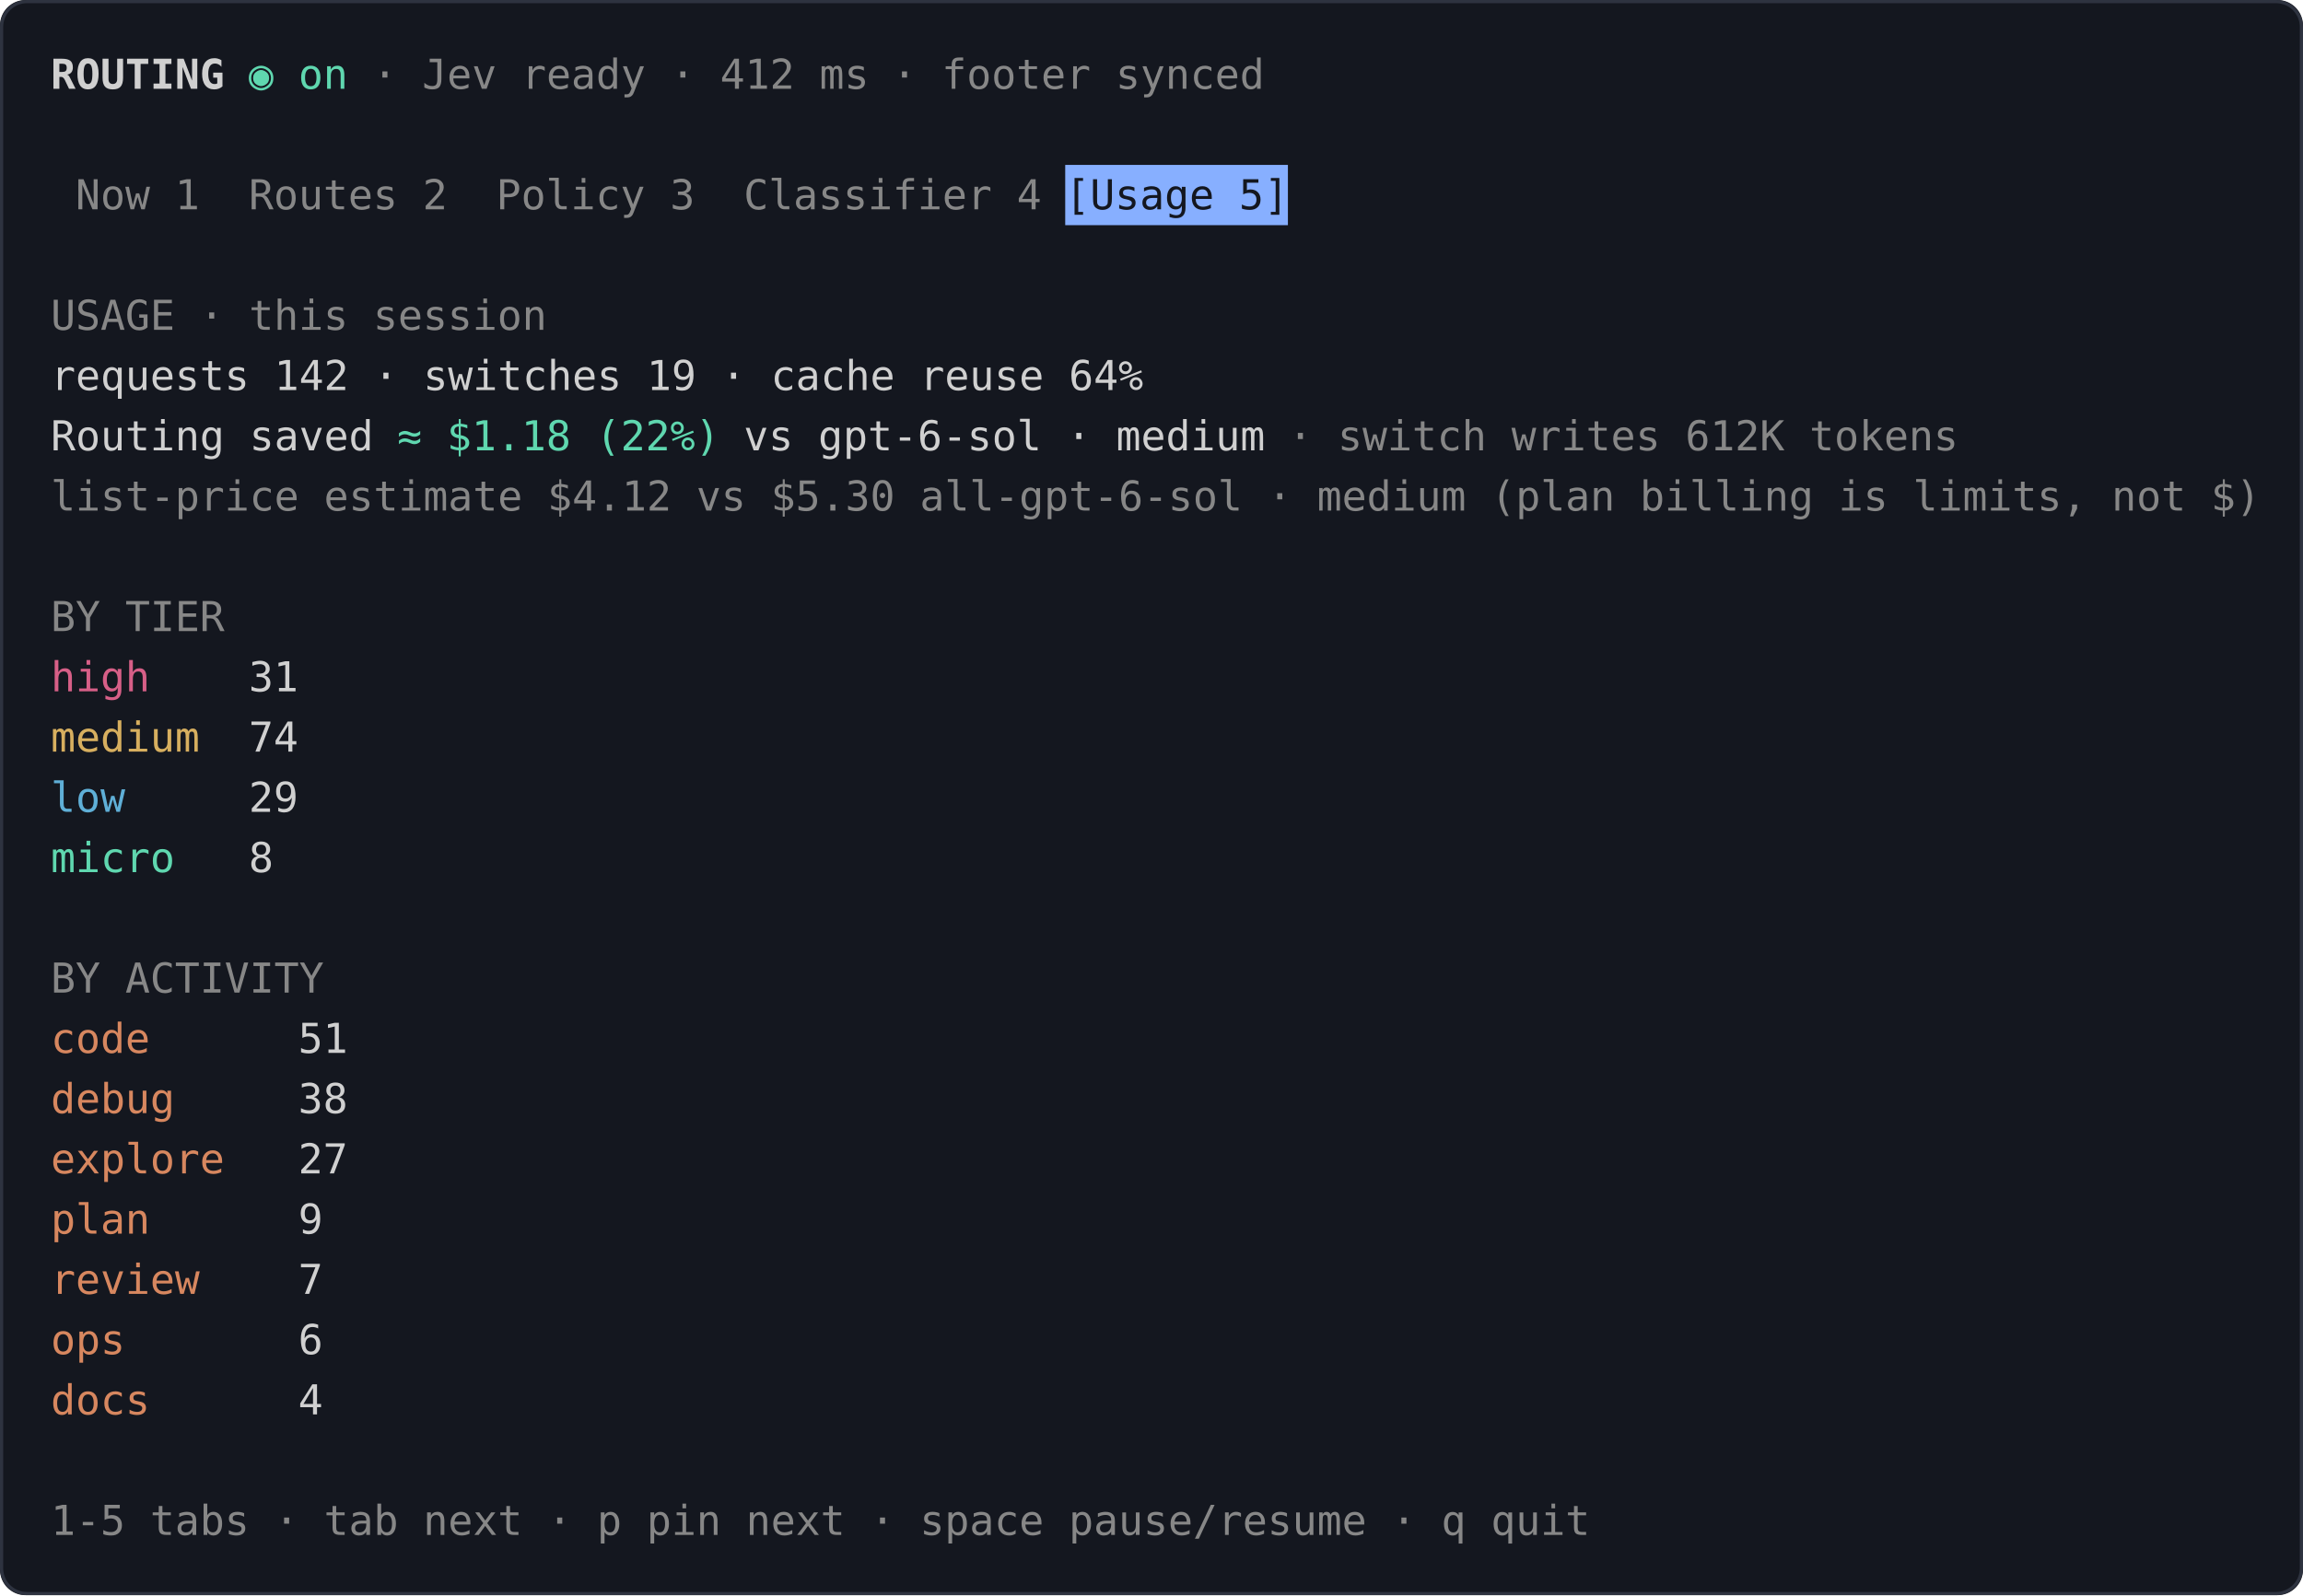
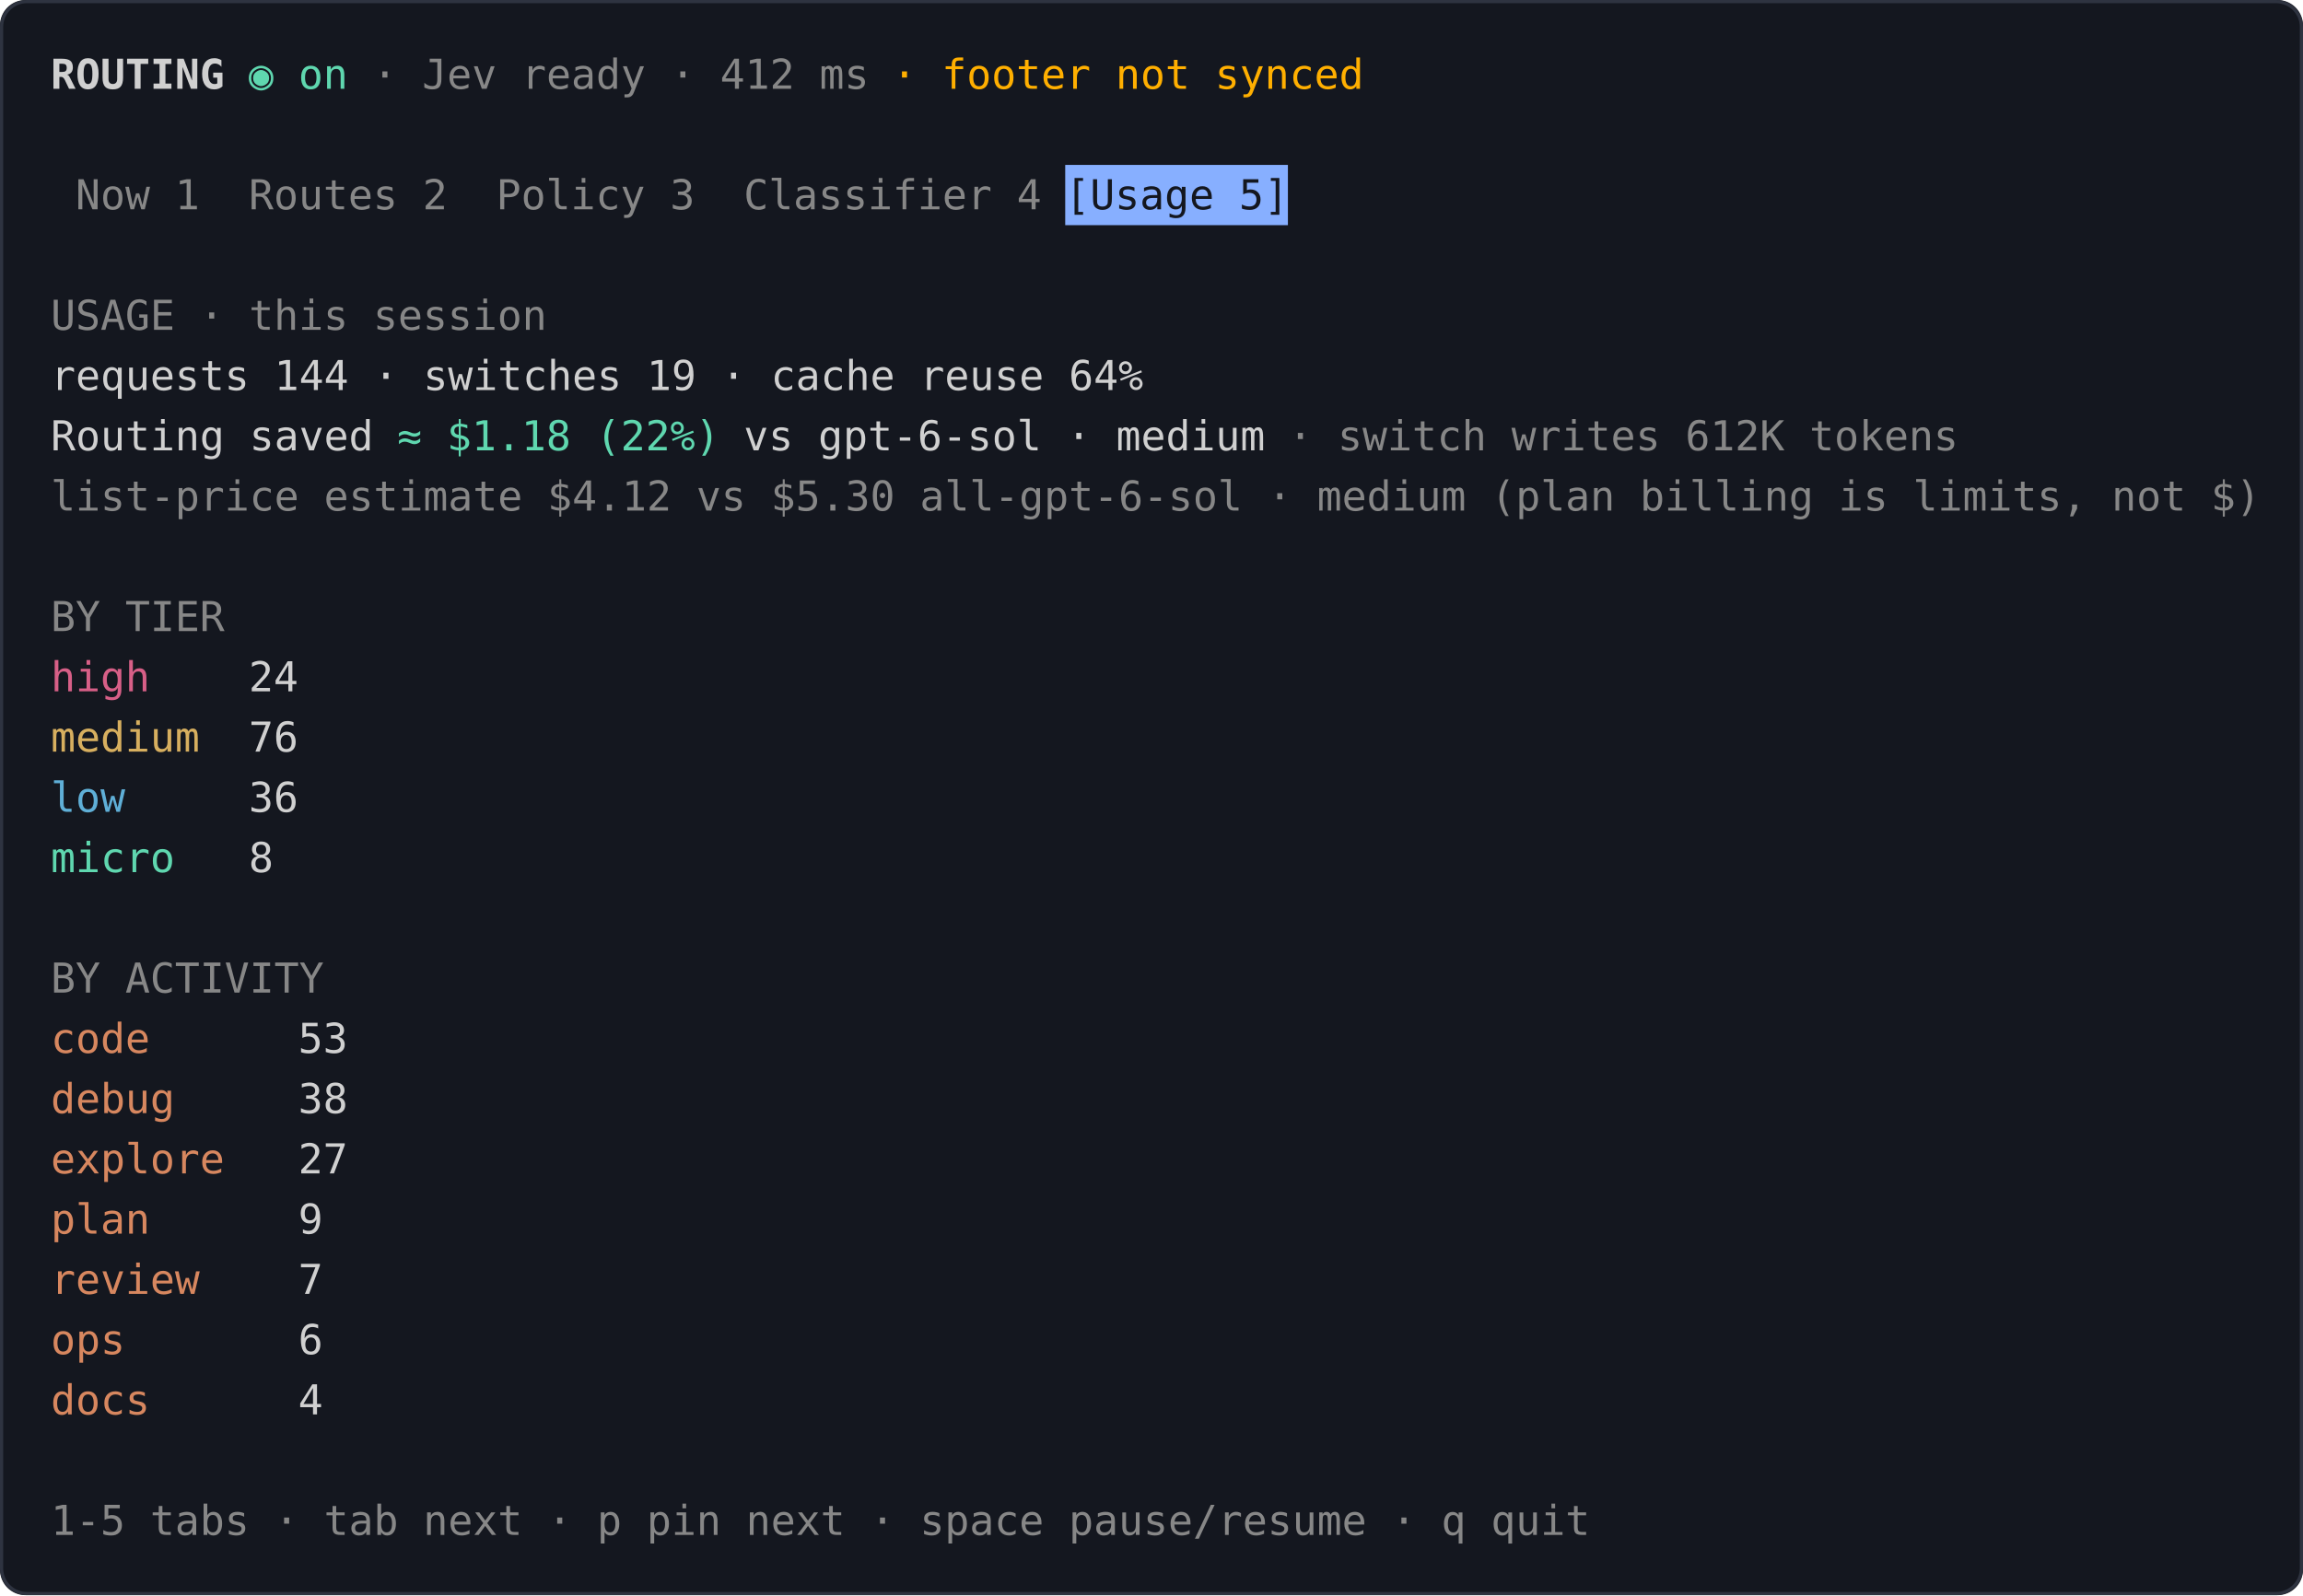
<svg xmlns="http://www.w3.org/2000/svg" viewBox="0 0 726 503" width="726" height="503" role="img" aria-labelledby="title desc">
  <style>text { font-family: ui-monospace, SFMono-Regular, Menlo, Consolas, 'DejaVu Sans Mono', monospace; font-size: 13px; }</style>
  <rect width="726" height="503" rx="8" fill="#14171f" />
  <rect x="0.5" y="0.5" width="725" height="502" rx="8" fill="none" stroke="#2e3340" />
  <text x="16.0" y="28.0" fill="#d0d0d0" font-weight="700" xml:space="preserve">ROUTING</text>
  <text x="78.4" y="28.0" fill="#5fd7af" xml:space="preserve">◉ on</text>
  <text x="109.6" y="28.0" fill="#878787" xml:space="preserve"> · Jev ready · 412 ms</text>
-   <text x="273.4" y="28.0" fill="#878787" xml:space="preserve"> · footer synced</text>
+   <text x="273.4" y="28.0" fill="#ffaf00" xml:space="preserve"> · footer not synced</text>
  <text x="16.0" y="66.0" fill="#878787" xml:space="preserve"> Now 1 </text>
  <text x="70.6" y="66.0" fill="#878787" xml:space="preserve"> Routes 2 </text>
  <text x="148.6" y="66.0" fill="#878787" xml:space="preserve"> Policy 3 </text>
  <text x="226.6" y="66.0" fill="#878787" xml:space="preserve"> Classifier 4 </text>
  <rect x="335.8" y="52.0" width="70.2" height="19" fill="#87afff" />
  <text x="335.8" y="66.0" fill="#14171f" xml:space="preserve">[Usage 5]</text>
  <text x="16.0" y="104.0" fill="#878787" xml:space="preserve">USAGE</text>
  <text x="55.0" y="104.0" fill="#878787" xml:space="preserve"> · this session</text>
-   <text x="16.0" y="123.0" fill="#d0d0d0" xml:space="preserve">requests 142 · switches 19 · cache reuse 64%</text>
+   <text x="16.0" y="123.0" fill="#d0d0d0" xml:space="preserve">requests 144 · switches 19 · cache reuse 64%</text>
  <text x="16.0" y="142.0" fill="#d0d0d0" xml:space="preserve">Routing saved </text>
  <text x="125.2" y="142.0" fill="#5fd7af" xml:space="preserve">≈ $1.18 (22%)</text>
  <text x="226.6" y="142.0" fill="#d0d0d0" xml:space="preserve"> vs gpt-6-sol · medium</text>
  <text x="398.2" y="142.0" fill="#878787" xml:space="preserve"> · switch writes 612K tokens</text>
  <text x="16.0" y="161.0" fill="#878787" xml:space="preserve">list-price estimate $4.12 vs $5.30 all-gpt-6-sol · medium (plan billing is limits, not $)</text>
  <text x="16.0" y="199.0" fill="#878787" xml:space="preserve">BY TIER</text>
  <text x="16.0" y="218.0" fill="#d75f87" xml:space="preserve">high    </text>
-   <text x="78.4" y="218.0" fill="#d0d0d0" xml:space="preserve">31</text>
+   <text x="78.4" y="218.0" fill="#d0d0d0" xml:space="preserve">24</text>
  <text x="16.0" y="237.0" fill="#d7af5f" xml:space="preserve">medium  </text>
-   <text x="78.4" y="237.0" fill="#d0d0d0" xml:space="preserve">74</text>
+   <text x="78.4" y="237.0" fill="#d0d0d0" xml:space="preserve">76</text>
  <text x="16.0" y="256.0" fill="#5fafd7" xml:space="preserve">low     </text>
-   <text x="78.4" y="256.0" fill="#d0d0d0" xml:space="preserve">29</text>
+   <text x="78.4" y="256.0" fill="#d0d0d0" xml:space="preserve">36</text>
  <text x="16.0" y="275.0" fill="#5fd7af" xml:space="preserve">micro   </text>
  <text x="78.4" y="275.0" fill="#d0d0d0" xml:space="preserve">8</text>
  <text x="16.0" y="313.0" fill="#878787" xml:space="preserve">BY ACTIVITY</text>
  <text x="16.0" y="332.0" fill="#d7875f" xml:space="preserve">code      </text>
-   <text x="94.0" y="332.0" fill="#d0d0d0" xml:space="preserve">51</text>
+   <text x="94.0" y="332.0" fill="#d0d0d0" xml:space="preserve">53</text>
  <text x="16.0" y="351.0" fill="#d7875f" xml:space="preserve">debug     </text>
  <text x="94.0" y="351.0" fill="#d0d0d0" xml:space="preserve">38</text>
  <text x="16.0" y="370.0" fill="#d7875f" xml:space="preserve">explore   </text>
  <text x="94.0" y="370.0" fill="#d0d0d0" xml:space="preserve">27</text>
  <text x="16.0" y="389.0" fill="#d7875f" xml:space="preserve">plan      </text>
  <text x="94.0" y="389.0" fill="#d0d0d0" xml:space="preserve">9</text>
  <text x="16.0" y="408.0" fill="#d7875f" xml:space="preserve">review    </text>
  <text x="94.0" y="408.0" fill="#d0d0d0" xml:space="preserve">7</text>
  <text x="16.0" y="427.0" fill="#d7875f" xml:space="preserve">ops       </text>
  <text x="94.0" y="427.0" fill="#d0d0d0" xml:space="preserve">6</text>
  <text x="16.0" y="446.0" fill="#d7875f" xml:space="preserve">docs      </text>
  <text x="94.0" y="446.0" fill="#d0d0d0" xml:space="preserve">4</text>
  <text x="16.0" y="484.0" fill="#878787" xml:space="preserve">1-5 tabs · tab next · p pin next · space pause/resume · q quit</text>
</svg>
